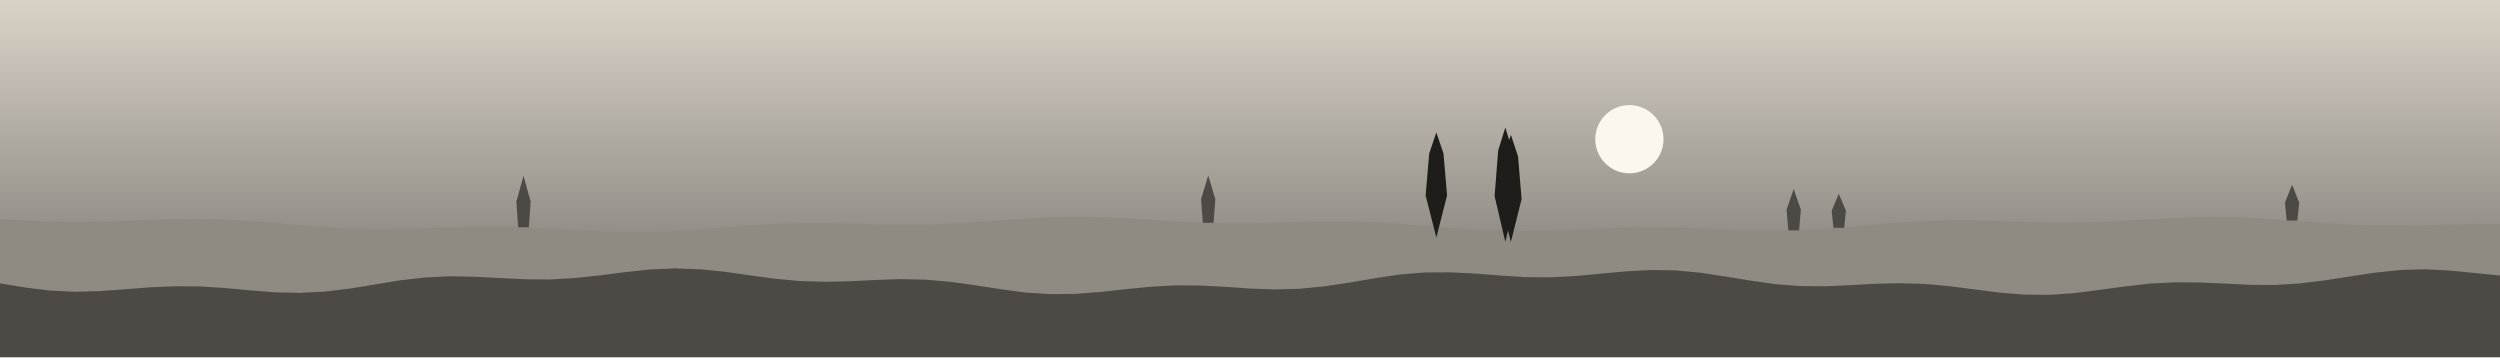
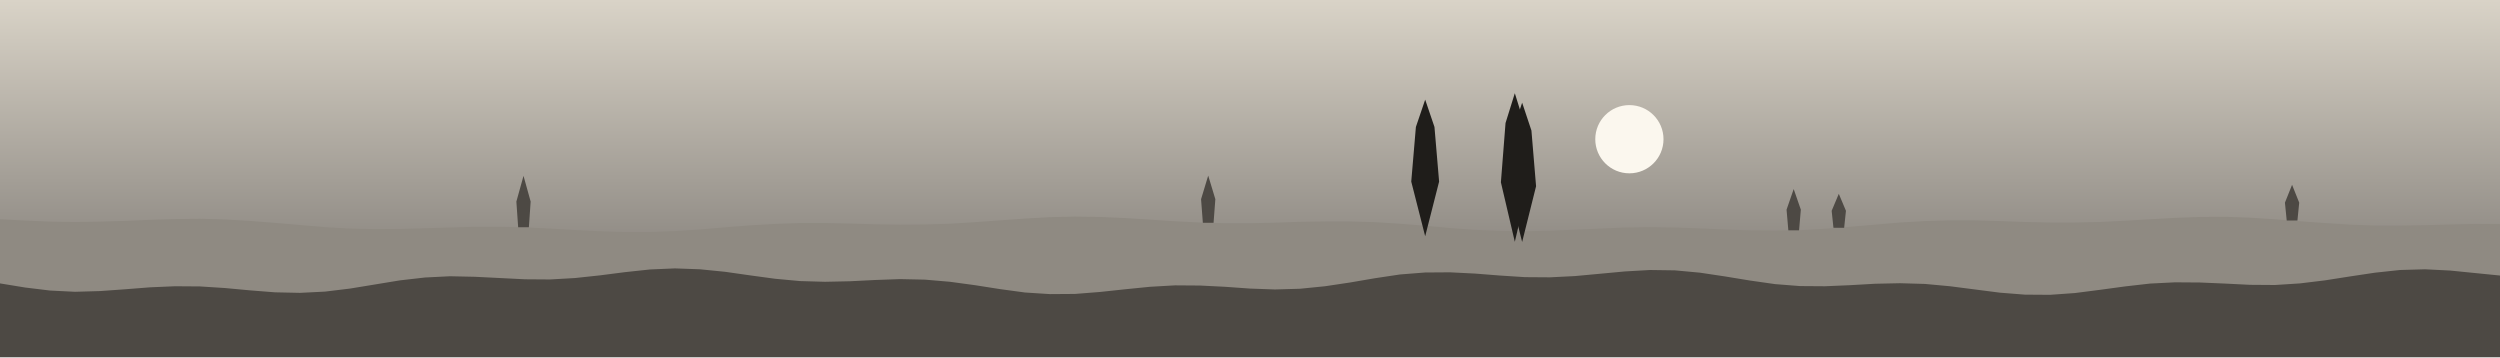
<svg xmlns="http://www.w3.org/2000/svg" viewBox="0 0 1400 200" width="1400" height="200">
  <defs>
    <linearGradient id="cielo" x1="0" y1="0" x2="0" y2="1">
      <stop offset="0" stop-color="#D9D3C7" />
      <stop offset="1" stop-color="#6E6A66" />
    </linearGradient>
  </defs>
  <rect width="1400" height="200" fill="url(#cielo)" />
  <circle cx="912.459" cy="77.957" r="19.105" fill="#FBF7EE" />
  <polygon points="0,122.8 14,123.5 28,124.1 42,124.3 56,124.1 70,123.7 84,123.1 98,122.7 112,122.5 126,122.9 140,123.7 154,124.8 168,126 182,127.2 196,128 210,128.3 224,128.2 238,127.8 252,127.4 266,127 280,127 294,127.3 308,128 322,128.8 336,129.5 350,129.9 364,129.9 378,129.4 392,128.5 406,127.3 420,126.2 434,125.4 448,124.9 462,124.9 476,125.2 490,125.6 504,125.8 518,125.7 532,125.3 546,124.4 560,123.4 574,122.4 588,121.6 602,121.3 616,121.5 630,122.1 644,123 658,123.9 672,124.6 686,125 700,125 714,124.7 728,124.2 742,124 756,124 770,124.4 784,125.3 798,126.4 812,127.7 826,128.7 840,129.3 854,129.5 868,129.2 882,128.6 896,128 910,127.4 924,127.2 938,127.4 952,127.9 966,128.5 980,129 994,129.1 1008,128.9 1022,128.1 1036,127 1050,125.8 1064,124.6 1078,123.8 1092,123.4 1106,123.4 1120,123.8 1134,124.3 1148,124.6 1162,124.6 1176,124.3 1190,123.6 1204,122.8 1218,122 1232,121.5 1246,121.4 1260,121.9 1274,122.8 1288,123.9 1302,124.9 1316,125.8 1330,126.3 1344,126.3 1358,126.1 1372,125.7 1386,125.4 1400,125.5 1400,200 0,200" fill="#8F8A82" />
-   <polygon points="0,158.7 14,161 28,162.7 42,163.4 56,163 70,162 84,160.9 98,160.3 112,160.4 126,161.3 140,162.6 154,163.7 168,164 182,163.3 196,161.6 210,159.3 224,157 238,155.4 252,154.7 266,155 280,155.7 294,156.4 308,156.5 322,155.7 336,154.2 350,152.4 364,150.9 378,150.3 392,150.8 406,152.2 420,154.2 434,156.1 448,157.4 462,157.8 476,157.5 490,156.8 504,156.3 518,156.6 532,157.8 546,159.7 560,161.9 574,163.8 588,164.7 602,164.6 616,163.5 630,162 644,160.6 658,159.8 672,159.9 686,160.6 700,161.6 714,162.1 728,161.7 742,160.3 756,158.2 770,155.8 784,153.7 798,152.6 812,152.5 826,153.2 840,154.3 854,155.2 868,155.3 882,154.6 896,153.3 910,152 924,151.2 938,151.4 952,152.7 966,154.8 980,157.1 994,159.1 1008,160.2 1022,160.3 1036,159.7 1050,158.9 1064,158.6 1078,159 1092,160.3 1106,162.1 1120,163.9 1134,165 1148,165.1 1162,164.1 1176,162.3 1190,160.4 1204,158.8 1218,158.1 1232,158.2 1246,158.8 1260,159.5 1274,159.6 1288,158.7 1302,157 1316,154.8 1330,152.7 1344,151.2 1358,150.8 1372,151.5 1386,152.9 1400,154.3 1400,200 0,200" fill="#4D4944" />
  <polygon points="1001.47,128.979 1000.47,117.423 1004.47,105.868 1008.47,117.423 1007.47,128.979" fill="#4D4944" />
  <polygon points="1026.73,127.555 1025.73,118.05 1029.73,108.544 1033.73,118.05 1032.73,127.555" fill="#4D4944" />
  <polygon points="290.167,127.279 289.167,112.88 293.167,98.48 297.167,112.88 296.167,127.279" fill="#4D4944" />
  <polygon points="673.595,124.764 672.595,111.55 676.595,98.336 680.595,111.55 679.595,124.764" fill="#4D4944" />
  <polygon points="1280.56,123.501 1279.56,113.497 1283.56,103.494 1287.56,113.497 1286.56,123.501" fill="#4D4944" />
-   <polygon points="842.977,135.417 836.977,109.827 838.977,84.236 842.977,71.441 846.977,84.236 848.977,109.827" fill="#1F1D1A" />
-   <polygon points="804.353,133.006 798.353,109.475 800.353,85.945 804.353,74.18 808.353,85.945 810.353,109.475" fill="#1F1D1A" />
-   <polygon points="846.096,135.473 840.096,111.493 842.096,87.514 846.096,75.524 850.096,87.514 852.096,111.493" fill="#1F1D1A" />
+   <polygon points="848.3,135.4 840.5,102.1 843.1,68.9 848.3,52.2 853.5,68.9 856.1,102.1" fill="#1F1D1A" />
+   <polygon points="798.1,132.3 790.3,101.7 792.9,71.1 798.1,55.8 803.3,71.1 805.9,101.7" fill="#1F1D1A" />
+   <polygon points="852.4,135.5 844.6,104.3 847.2,73.1 852.4,57.5 857.6,73.1 860.2,104.3" fill="#1F1D1A" />
+   <polygon points="0,158.7 14,161 28,162.7 42,163.4 56,163 70,162 84,160.9 98,160.3 112,160.4 126,161.3 140,162.6 154,163.7 168,164 182,163.3 196,161.6 210,159.3 224,157 238,155.4 252,154.7 266,155 280,155.7 294,156.4 308,156.5 322,155.7 336,154.2 350,152.4 364,150.9 378,150.3 392,150.8 406,152.2 420,154.2 434,156.1 448,157.4 462,157.8 476,157.5 490,156.8 504,156.3 518,156.6 532,157.8 546,159.7 560,161.9 574,163.8 588,164.7 602,164.6 616,163.5 630,162 644,160.6 658,159.8 672,159.9 686,160.6 700,161.6 714,162.1 728,161.7 742,160.3 756,158.2 770,155.8 784,153.7 798,152.6 812,152.5 826,153.2 840,154.3 854,155.2 868,155.3 882,154.6 896,153.3 910,152 924,151.2 938,151.4 952,152.7 966,154.8 980,157.1 994,159.1 1008,160.2 1022,160.3 1036,159.7 1050,158.9 1064,158.6 1078,159 1092,160.3 1106,162.1 1120,163.9 1134,165 1148,165.1 1162,164.1 1176,162.3 1190,160.4 1204,158.8 1218,158.1 1232,158.2 1246,158.8 1260,159.5 1274,159.6 1288,158.7 1302,157 1316,154.8 1330,152.7 1344,151.2 1358,150.8 1372,151.5 1386,152.9 1400,154.3 1400,200 0,200" fill="#4D4944" />
</svg>
